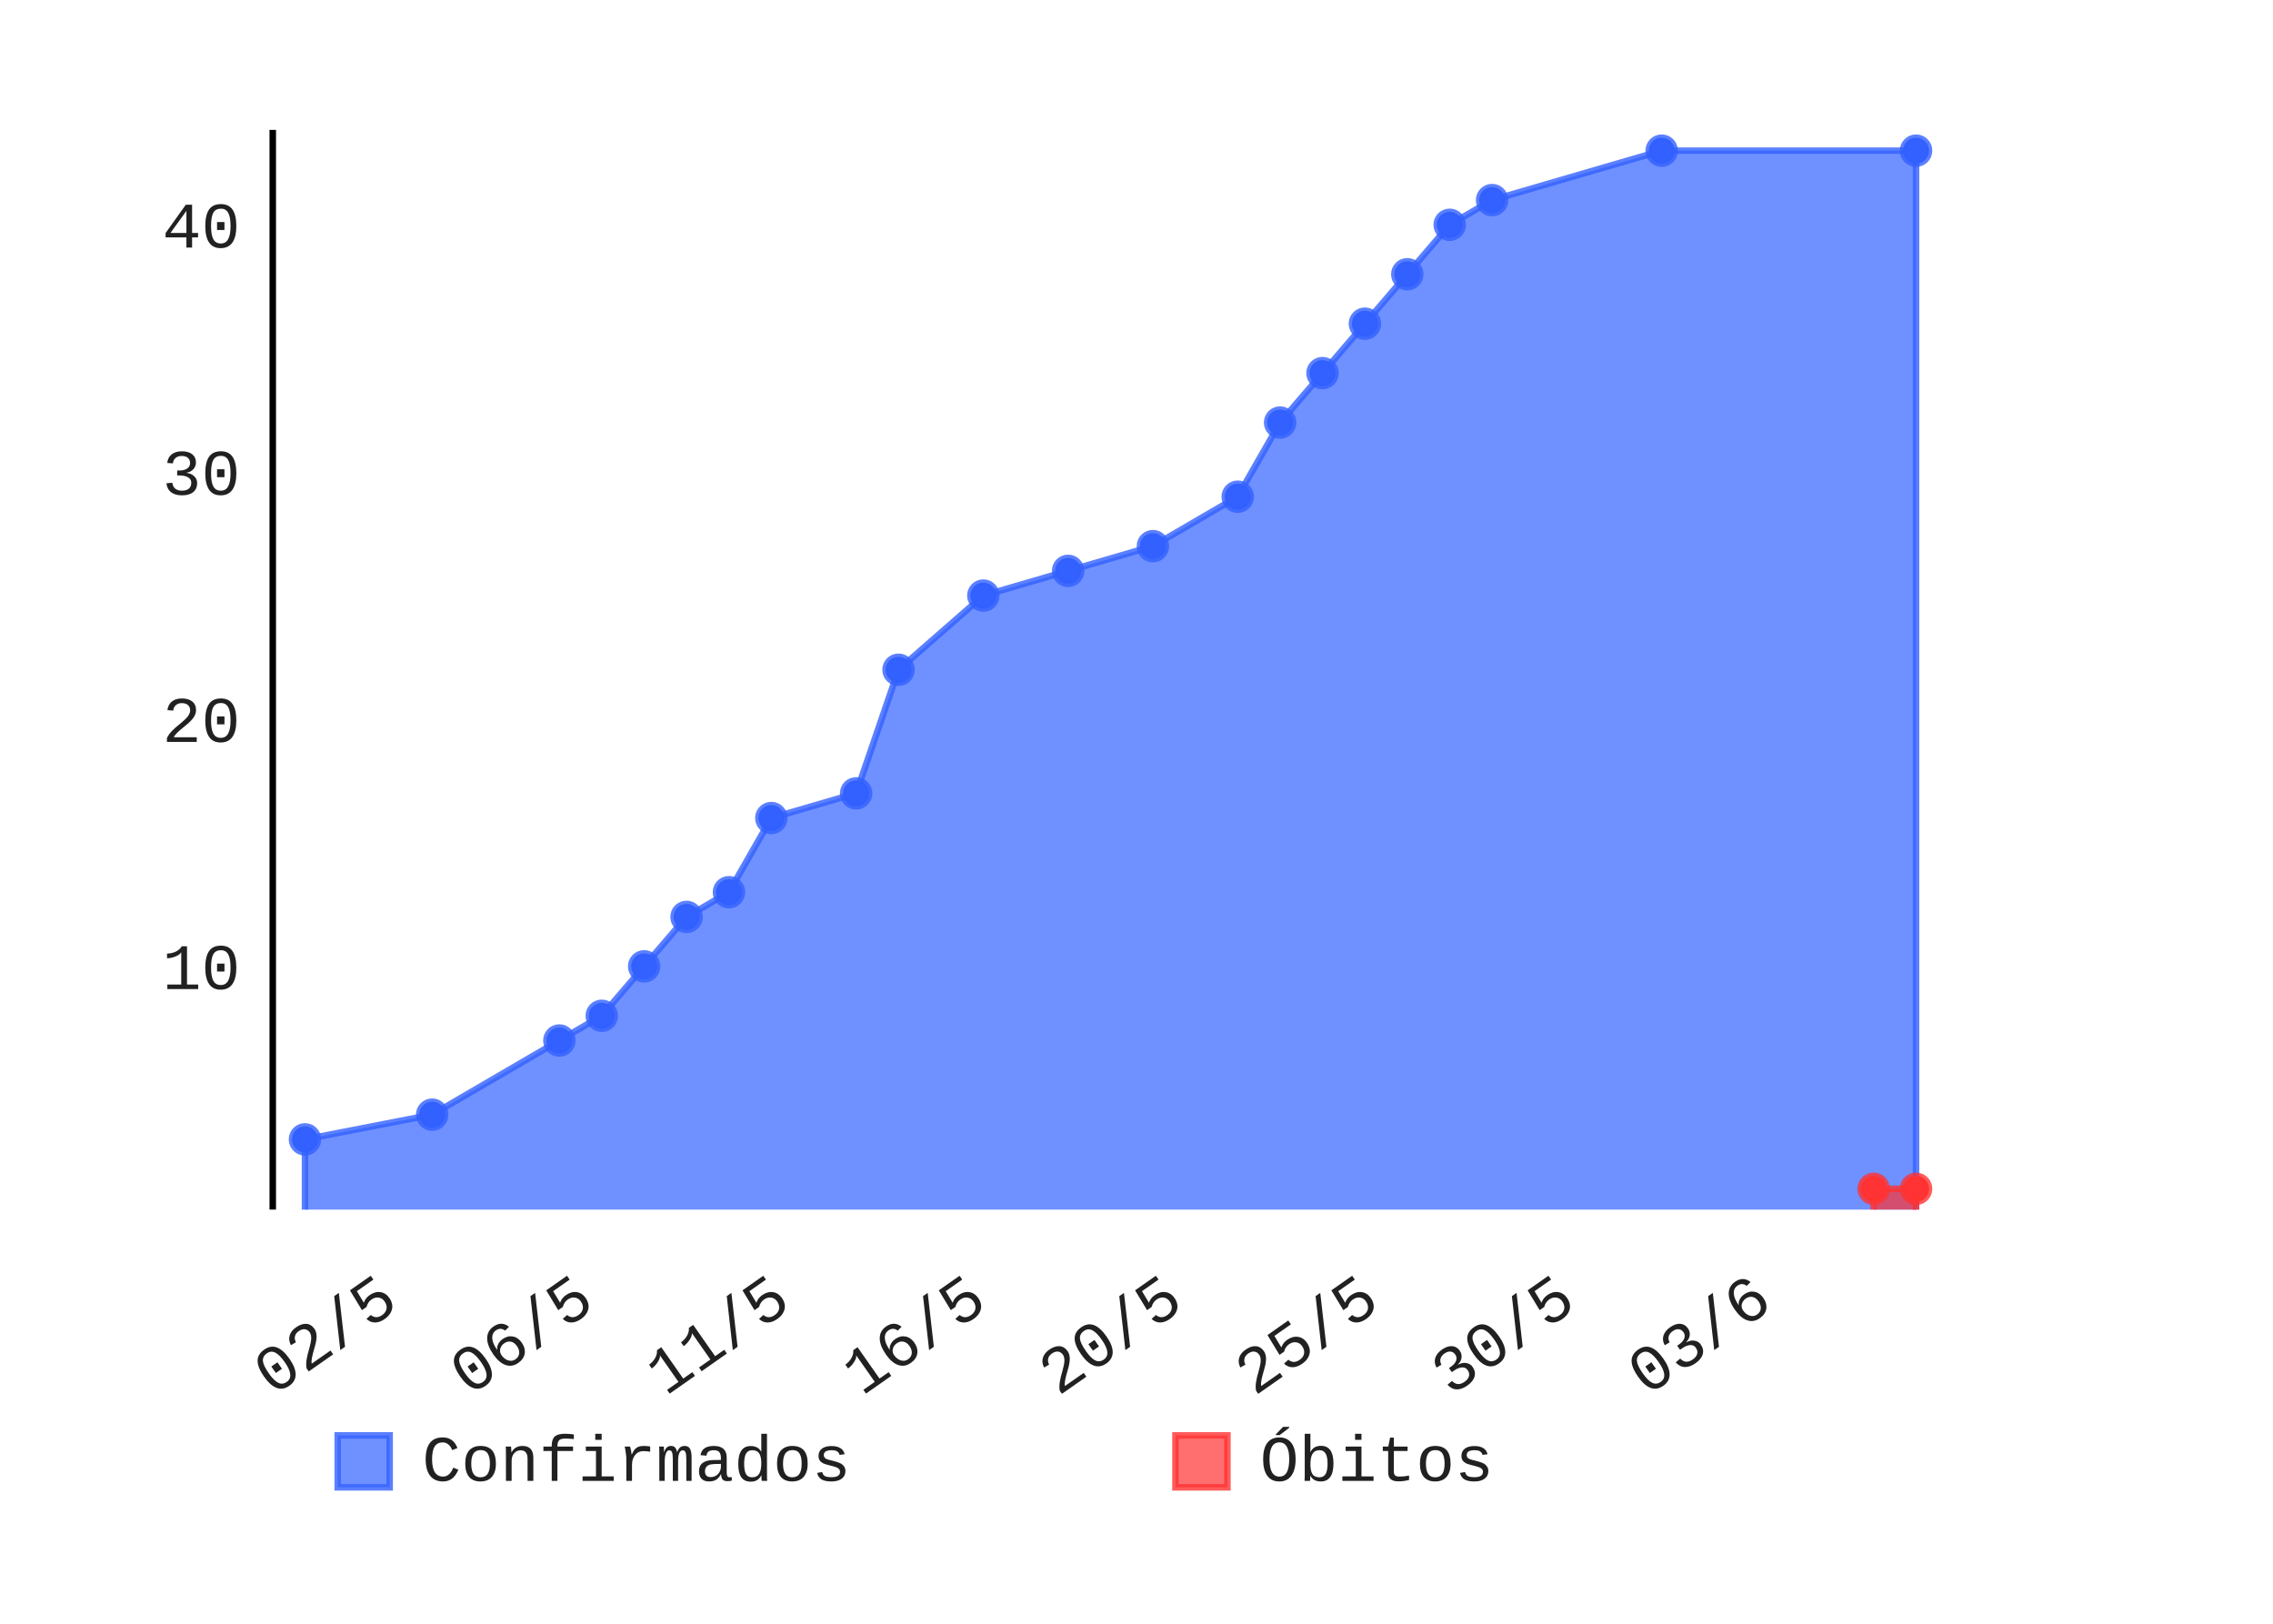
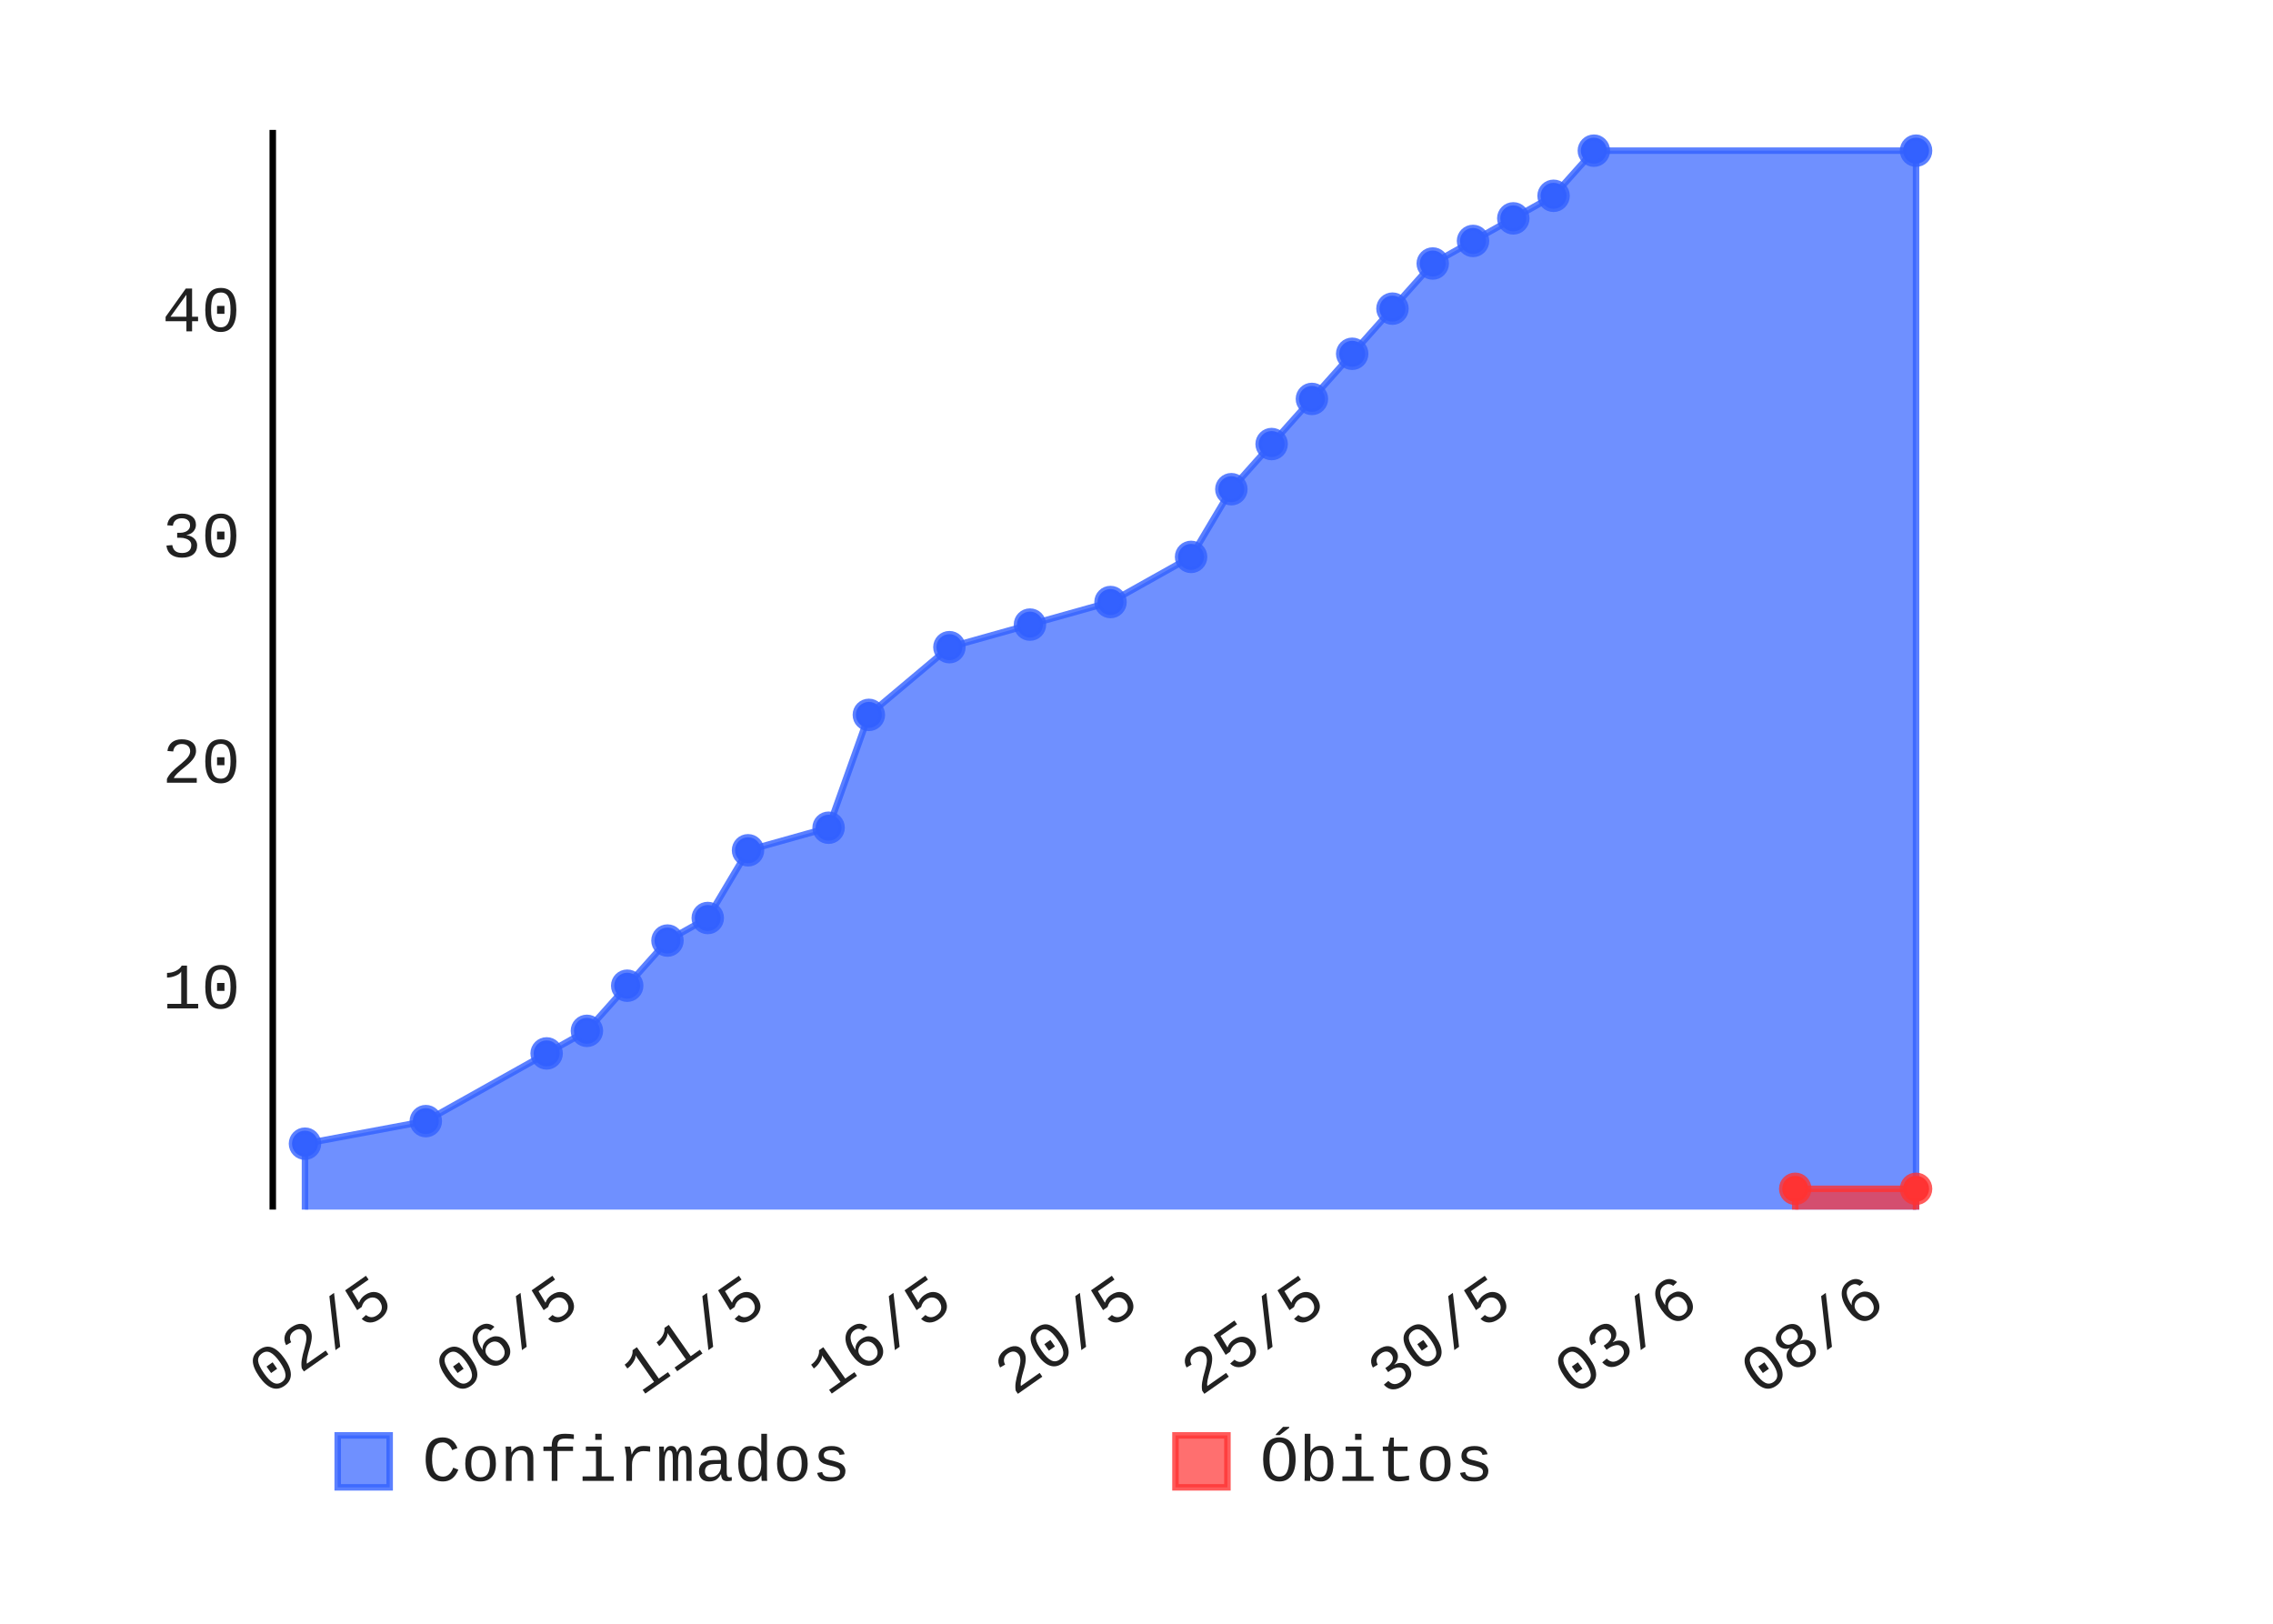
- <svg xmlns="http://www.w3.org/2000/svg" class="pygal-chart" height="250" id="chart-92692ea1-bbf1-4d9a-abba-b8a23879e569" viewBox="0 0 350 250" width="350">
+ <svg xmlns="http://www.w3.org/2000/svg" class="pygal-chart" height="250" id="chart-952b677b-8a96-42db-b4c9-29157ce40fb8" viewBox="0 0 350 250" width="350">
  <defs>
-     <style type="text/css">#chart-92692ea1-bbf1-4d9a-abba-b8a23879e569{-webkit-user-select:none;-webkit-font-smoothing:antialiased;font-family:Consolas,"Liberation Mono",Menlo,Courier,monospace}#chart-92692ea1-bbf1-4d9a-abba-b8a23879e569 .title{font-family:Consolas,"Liberation Mono",Menlo,Courier,monospace;font-size:8px}#chart-92692ea1-bbf1-4d9a-abba-b8a23879e569 .legends .legend text{font-family:Consolas,"Liberation Mono",Menlo,Courier,monospace;font-size:10px}#chart-92692ea1-bbf1-4d9a-abba-b8a23879e569 .axis text{font-family:Consolas,"Liberation Mono",Menlo,Courier,monospace;font-size:10px}#chart-92692ea1-bbf1-4d9a-abba-b8a23879e569 .axis text.major{font-family:Consolas,"Liberation Mono",Menlo,Courier,monospace;font-size:10px}#chart-92692ea1-bbf1-4d9a-abba-b8a23879e569 .text-overlay text.value{font-family:Consolas,"Liberation Mono",Menlo,Courier,monospace;font-size:16px}#chart-92692ea1-bbf1-4d9a-abba-b8a23879e569 .text-overlay text.label{font-family:Consolas,"Liberation Mono",Menlo,Courier,monospace;font-size:10px}#chart-92692ea1-bbf1-4d9a-abba-b8a23879e569 .tooltip{font-family:Consolas,"Liberation Mono",Menlo,Courier,monospace;font-size:12px}#chart-92692ea1-bbf1-4d9a-abba-b8a23879e569 text.no_data{font-family:Consolas,"Liberation Mono",Menlo,Courier,monospace;font-size:64px}
- #chart-92692ea1-bbf1-4d9a-abba-b8a23879e569{background-color:transparent}#chart-92692ea1-bbf1-4d9a-abba-b8a23879e569 path,#chart-92692ea1-bbf1-4d9a-abba-b8a23879e569 line,#chart-92692ea1-bbf1-4d9a-abba-b8a23879e569 rect,#chart-92692ea1-bbf1-4d9a-abba-b8a23879e569 circle{-webkit-transition:150ms;-moz-transition:150ms;transition:150ms}#chart-92692ea1-bbf1-4d9a-abba-b8a23879e569 .graph &gt; .background{fill:transparent}#chart-92692ea1-bbf1-4d9a-abba-b8a23879e569 .plot &gt; .background{fill:rgba(255,255,255,1)}#chart-92692ea1-bbf1-4d9a-abba-b8a23879e569 .graph{fill:rgba(0,0,0,.87)}#chart-92692ea1-bbf1-4d9a-abba-b8a23879e569 text.no_data{fill:rgba(0,0,0,1)}#chart-92692ea1-bbf1-4d9a-abba-b8a23879e569 .title{fill:rgba(0,0,0,1)}#chart-92692ea1-bbf1-4d9a-abba-b8a23879e569 .legends .legend text{fill:rgba(0,0,0,.87)}#chart-92692ea1-bbf1-4d9a-abba-b8a23879e569 .legends .legend:hover text{fill:rgba(0,0,0,1)}#chart-92692ea1-bbf1-4d9a-abba-b8a23879e569 .axis .line{stroke:rgba(0,0,0,1)}#chart-92692ea1-bbf1-4d9a-abba-b8a23879e569 .axis .guide.line{stroke:rgba(0,0,0,.54)}#chart-92692ea1-bbf1-4d9a-abba-b8a23879e569 .axis .major.line{stroke:rgba(0,0,0,.87)}#chart-92692ea1-bbf1-4d9a-abba-b8a23879e569 .axis text.major{fill:rgba(0,0,0,1)}#chart-92692ea1-bbf1-4d9a-abba-b8a23879e569 .axis.y .guides:hover .guide.line,#chart-92692ea1-bbf1-4d9a-abba-b8a23879e569 .line-graph .axis.x .guides:hover .guide.line,#chart-92692ea1-bbf1-4d9a-abba-b8a23879e569 .stackedline-graph .axis.x .guides:hover .guide.line,#chart-92692ea1-bbf1-4d9a-abba-b8a23879e569 .xy-graph .axis.x .guides:hover .guide.line{stroke:rgba(0,0,0,1)}#chart-92692ea1-bbf1-4d9a-abba-b8a23879e569 .axis .guides:hover text{fill:rgba(0,0,0,1)}#chart-92692ea1-bbf1-4d9a-abba-b8a23879e569 .reactive{fill-opacity:.7;stroke-opacity:.8}#chart-92692ea1-bbf1-4d9a-abba-b8a23879e569 .ci{stroke:rgba(0,0,0,.87)}#chart-92692ea1-bbf1-4d9a-abba-b8a23879e569 .reactive.active,#chart-92692ea1-bbf1-4d9a-abba-b8a23879e569 .active .reactive{fill-opacity:.8;stroke-opacity:.9;stroke-width:4}#chart-92692ea1-bbf1-4d9a-abba-b8a23879e569 .ci .reactive.active{stroke-width:1.5}#chart-92692ea1-bbf1-4d9a-abba-b8a23879e569 .series text{fill:rgba(0,0,0,1)}#chart-92692ea1-bbf1-4d9a-abba-b8a23879e569 .tooltip rect{fill:rgba(255,255,255,1);stroke:rgba(0,0,0,1);-webkit-transition:opacity 150ms;-moz-transition:opacity 150ms;transition:opacity 150ms}#chart-92692ea1-bbf1-4d9a-abba-b8a23879e569 .tooltip .label{fill:rgba(0,0,0,.87)}#chart-92692ea1-bbf1-4d9a-abba-b8a23879e569 .tooltip .label{fill:rgba(0,0,0,.87)}#chart-92692ea1-bbf1-4d9a-abba-b8a23879e569 .tooltip .legend{font-size:.8em;fill:rgba(0,0,0,.54)}#chart-92692ea1-bbf1-4d9a-abba-b8a23879e569 .tooltip .x_label{font-size:.6em;fill:rgba(0,0,0,1)}#chart-92692ea1-bbf1-4d9a-abba-b8a23879e569 .tooltip .xlink{font-size:.5em;text-decoration:underline}#chart-92692ea1-bbf1-4d9a-abba-b8a23879e569 .tooltip .value{font-size:1.5em}#chart-92692ea1-bbf1-4d9a-abba-b8a23879e569 .bound{font-size:.5em}#chart-92692ea1-bbf1-4d9a-abba-b8a23879e569 .max-value{font-size:.75em;fill:rgba(0,0,0,.54)}#chart-92692ea1-bbf1-4d9a-abba-b8a23879e569 .map-element{fill:rgba(255,255,255,1);stroke:rgba(0,0,0,.54) !important}#chart-92692ea1-bbf1-4d9a-abba-b8a23879e569 .map-element .reactive{fill-opacity:inherit;stroke-opacity:inherit}#chart-92692ea1-bbf1-4d9a-abba-b8a23879e569 .color-0,#chart-92692ea1-bbf1-4d9a-abba-b8a23879e569 .color-0 a:visited{stroke:#3361FF;fill:#3361FF}#chart-92692ea1-bbf1-4d9a-abba-b8a23879e569 .color-1,#chart-92692ea1-bbf1-4d9a-abba-b8a23879e569 .color-1 a:visited{stroke:#FF3333;fill:#FF3333}#chart-92692ea1-bbf1-4d9a-abba-b8a23879e569 .text-overlay .color-0 text{fill:black}#chart-92692ea1-bbf1-4d9a-abba-b8a23879e569 .text-overlay .color-1 text{fill:black}
- #chart-92692ea1-bbf1-4d9a-abba-b8a23879e569 text.no_data{text-anchor:middle}#chart-92692ea1-bbf1-4d9a-abba-b8a23879e569 .guide.line{fill:none}#chart-92692ea1-bbf1-4d9a-abba-b8a23879e569 .centered{text-anchor:middle}#chart-92692ea1-bbf1-4d9a-abba-b8a23879e569 .title{text-anchor:middle}#chart-92692ea1-bbf1-4d9a-abba-b8a23879e569 .legends .legend text{fill-opacity:1}#chart-92692ea1-bbf1-4d9a-abba-b8a23879e569 .axis.x text{text-anchor:middle}#chart-92692ea1-bbf1-4d9a-abba-b8a23879e569 .axis.x:not(.web) text[transform]{text-anchor:start}#chart-92692ea1-bbf1-4d9a-abba-b8a23879e569 .axis.x:not(.web) text[transform].backwards{text-anchor:end}#chart-92692ea1-bbf1-4d9a-abba-b8a23879e569 .axis.y text{text-anchor:end}#chart-92692ea1-bbf1-4d9a-abba-b8a23879e569 .axis.y text[transform].backwards{text-anchor:start}#chart-92692ea1-bbf1-4d9a-abba-b8a23879e569 .axis.y2 text{text-anchor:start}#chart-92692ea1-bbf1-4d9a-abba-b8a23879e569 .axis.y2 text[transform].backwards{text-anchor:end}#chart-92692ea1-bbf1-4d9a-abba-b8a23879e569 .axis .guide.line{stroke-dasharray:4,4}#chart-92692ea1-bbf1-4d9a-abba-b8a23879e569 .axis .major.guide.line{stroke-dasharray:6,6}#chart-92692ea1-bbf1-4d9a-abba-b8a23879e569 .horizontal .axis.y .guide.line,#chart-92692ea1-bbf1-4d9a-abba-b8a23879e569 .horizontal .axis.y2 .guide.line,#chart-92692ea1-bbf1-4d9a-abba-b8a23879e569 .vertical .axis.x .guide.line{opacity:0}#chart-92692ea1-bbf1-4d9a-abba-b8a23879e569 .horizontal .axis.always_show .guide.line,#chart-92692ea1-bbf1-4d9a-abba-b8a23879e569 .vertical .axis.always_show .guide.line{opacity:1 !important}#chart-92692ea1-bbf1-4d9a-abba-b8a23879e569 .axis.y .guides:hover .guide.line,#chart-92692ea1-bbf1-4d9a-abba-b8a23879e569 .axis.y2 .guides:hover .guide.line,#chart-92692ea1-bbf1-4d9a-abba-b8a23879e569 .axis.x .guides:hover .guide.line{opacity:1}#chart-92692ea1-bbf1-4d9a-abba-b8a23879e569 .axis .guides:hover text{opacity:1}#chart-92692ea1-bbf1-4d9a-abba-b8a23879e569 .nofill{fill:none}#chart-92692ea1-bbf1-4d9a-abba-b8a23879e569 .subtle-fill{fill-opacity:.2}#chart-92692ea1-bbf1-4d9a-abba-b8a23879e569 .dot{stroke-width:1px;fill-opacity:1}#chart-92692ea1-bbf1-4d9a-abba-b8a23879e569 .dot.active{stroke-width:5px}#chart-92692ea1-bbf1-4d9a-abba-b8a23879e569 .dot.negative{fill:transparent}#chart-92692ea1-bbf1-4d9a-abba-b8a23879e569 text,#chart-92692ea1-bbf1-4d9a-abba-b8a23879e569 tspan{stroke:none !important}#chart-92692ea1-bbf1-4d9a-abba-b8a23879e569 .series text.active{opacity:1}#chart-92692ea1-bbf1-4d9a-abba-b8a23879e569 .tooltip rect{fill-opacity:.95;stroke-width:.5}#chart-92692ea1-bbf1-4d9a-abba-b8a23879e569 .tooltip text{fill-opacity:1}#chart-92692ea1-bbf1-4d9a-abba-b8a23879e569 .showable{visibility:hidden}#chart-92692ea1-bbf1-4d9a-abba-b8a23879e569 .showable.shown{visibility:visible}#chart-92692ea1-bbf1-4d9a-abba-b8a23879e569 .gauge-background{fill:rgba(229,229,229,1);stroke:none}#chart-92692ea1-bbf1-4d9a-abba-b8a23879e569 .bg-lines{stroke:transparent;stroke-width:2px}</style>
+     <style type="text/css">#chart-952b677b-8a96-42db-b4c9-29157ce40fb8{-webkit-user-select:none;-webkit-font-smoothing:antialiased;font-family:Consolas,"Liberation Mono",Menlo,Courier,monospace}#chart-952b677b-8a96-42db-b4c9-29157ce40fb8 .title{font-family:Consolas,"Liberation Mono",Menlo,Courier,monospace;font-size:8px}#chart-952b677b-8a96-42db-b4c9-29157ce40fb8 .legends .legend text{font-family:Consolas,"Liberation Mono",Menlo,Courier,monospace;font-size:10px}#chart-952b677b-8a96-42db-b4c9-29157ce40fb8 .axis text{font-family:Consolas,"Liberation Mono",Menlo,Courier,monospace;font-size:10px}#chart-952b677b-8a96-42db-b4c9-29157ce40fb8 .axis text.major{font-family:Consolas,"Liberation Mono",Menlo,Courier,monospace;font-size:10px}#chart-952b677b-8a96-42db-b4c9-29157ce40fb8 .text-overlay text.value{font-family:Consolas,"Liberation Mono",Menlo,Courier,monospace;font-size:16px}#chart-952b677b-8a96-42db-b4c9-29157ce40fb8 .text-overlay text.label{font-family:Consolas,"Liberation Mono",Menlo,Courier,monospace;font-size:10px}#chart-952b677b-8a96-42db-b4c9-29157ce40fb8 .tooltip{font-family:Consolas,"Liberation Mono",Menlo,Courier,monospace;font-size:12px}#chart-952b677b-8a96-42db-b4c9-29157ce40fb8 text.no_data{font-family:Consolas,"Liberation Mono",Menlo,Courier,monospace;font-size:64px}
+ #chart-952b677b-8a96-42db-b4c9-29157ce40fb8{background-color:transparent}#chart-952b677b-8a96-42db-b4c9-29157ce40fb8 path,#chart-952b677b-8a96-42db-b4c9-29157ce40fb8 line,#chart-952b677b-8a96-42db-b4c9-29157ce40fb8 rect,#chart-952b677b-8a96-42db-b4c9-29157ce40fb8 circle{-webkit-transition:150ms;-moz-transition:150ms;transition:150ms}#chart-952b677b-8a96-42db-b4c9-29157ce40fb8 .graph &gt; .background{fill:transparent}#chart-952b677b-8a96-42db-b4c9-29157ce40fb8 .plot &gt; .background{fill:rgba(255,255,255,1)}#chart-952b677b-8a96-42db-b4c9-29157ce40fb8 .graph{fill:rgba(0,0,0,.87)}#chart-952b677b-8a96-42db-b4c9-29157ce40fb8 text.no_data{fill:rgba(0,0,0,1)}#chart-952b677b-8a96-42db-b4c9-29157ce40fb8 .title{fill:rgba(0,0,0,1)}#chart-952b677b-8a96-42db-b4c9-29157ce40fb8 .legends .legend text{fill:rgba(0,0,0,.87)}#chart-952b677b-8a96-42db-b4c9-29157ce40fb8 .legends .legend:hover text{fill:rgba(0,0,0,1)}#chart-952b677b-8a96-42db-b4c9-29157ce40fb8 .axis .line{stroke:rgba(0,0,0,1)}#chart-952b677b-8a96-42db-b4c9-29157ce40fb8 .axis .guide.line{stroke:rgba(0,0,0,.54)}#chart-952b677b-8a96-42db-b4c9-29157ce40fb8 .axis .major.line{stroke:rgba(0,0,0,.87)}#chart-952b677b-8a96-42db-b4c9-29157ce40fb8 .axis text.major{fill:rgba(0,0,0,1)}#chart-952b677b-8a96-42db-b4c9-29157ce40fb8 .axis.y .guides:hover .guide.line,#chart-952b677b-8a96-42db-b4c9-29157ce40fb8 .line-graph .axis.x .guides:hover .guide.line,#chart-952b677b-8a96-42db-b4c9-29157ce40fb8 .stackedline-graph .axis.x .guides:hover .guide.line,#chart-952b677b-8a96-42db-b4c9-29157ce40fb8 .xy-graph .axis.x .guides:hover .guide.line{stroke:rgba(0,0,0,1)}#chart-952b677b-8a96-42db-b4c9-29157ce40fb8 .axis .guides:hover text{fill:rgba(0,0,0,1)}#chart-952b677b-8a96-42db-b4c9-29157ce40fb8 .reactive{fill-opacity:.7;stroke-opacity:.8}#chart-952b677b-8a96-42db-b4c9-29157ce40fb8 .ci{stroke:rgba(0,0,0,.87)}#chart-952b677b-8a96-42db-b4c9-29157ce40fb8 .reactive.active,#chart-952b677b-8a96-42db-b4c9-29157ce40fb8 .active .reactive{fill-opacity:.8;stroke-opacity:.9;stroke-width:4}#chart-952b677b-8a96-42db-b4c9-29157ce40fb8 .ci .reactive.active{stroke-width:1.5}#chart-952b677b-8a96-42db-b4c9-29157ce40fb8 .series text{fill:rgba(0,0,0,1)}#chart-952b677b-8a96-42db-b4c9-29157ce40fb8 .tooltip rect{fill:rgba(255,255,255,1);stroke:rgba(0,0,0,1);-webkit-transition:opacity 150ms;-moz-transition:opacity 150ms;transition:opacity 150ms}#chart-952b677b-8a96-42db-b4c9-29157ce40fb8 .tooltip .label{fill:rgba(0,0,0,.87)}#chart-952b677b-8a96-42db-b4c9-29157ce40fb8 .tooltip .label{fill:rgba(0,0,0,.87)}#chart-952b677b-8a96-42db-b4c9-29157ce40fb8 .tooltip .legend{font-size:.8em;fill:rgba(0,0,0,.54)}#chart-952b677b-8a96-42db-b4c9-29157ce40fb8 .tooltip .x_label{font-size:.6em;fill:rgba(0,0,0,1)}#chart-952b677b-8a96-42db-b4c9-29157ce40fb8 .tooltip .xlink{font-size:.5em;text-decoration:underline}#chart-952b677b-8a96-42db-b4c9-29157ce40fb8 .tooltip .value{font-size:1.5em}#chart-952b677b-8a96-42db-b4c9-29157ce40fb8 .bound{font-size:.5em}#chart-952b677b-8a96-42db-b4c9-29157ce40fb8 .max-value{font-size:.75em;fill:rgba(0,0,0,.54)}#chart-952b677b-8a96-42db-b4c9-29157ce40fb8 .map-element{fill:rgba(255,255,255,1);stroke:rgba(0,0,0,.54) !important}#chart-952b677b-8a96-42db-b4c9-29157ce40fb8 .map-element .reactive{fill-opacity:inherit;stroke-opacity:inherit}#chart-952b677b-8a96-42db-b4c9-29157ce40fb8 .color-0,#chart-952b677b-8a96-42db-b4c9-29157ce40fb8 .color-0 a:visited{stroke:#3361FF;fill:#3361FF}#chart-952b677b-8a96-42db-b4c9-29157ce40fb8 .color-1,#chart-952b677b-8a96-42db-b4c9-29157ce40fb8 .color-1 a:visited{stroke:#FF3333;fill:#FF3333}#chart-952b677b-8a96-42db-b4c9-29157ce40fb8 .text-overlay .color-0 text{fill:black}#chart-952b677b-8a96-42db-b4c9-29157ce40fb8 .text-overlay .color-1 text{fill:black}
+ #chart-952b677b-8a96-42db-b4c9-29157ce40fb8 text.no_data{text-anchor:middle}#chart-952b677b-8a96-42db-b4c9-29157ce40fb8 .guide.line{fill:none}#chart-952b677b-8a96-42db-b4c9-29157ce40fb8 .centered{text-anchor:middle}#chart-952b677b-8a96-42db-b4c9-29157ce40fb8 .title{text-anchor:middle}#chart-952b677b-8a96-42db-b4c9-29157ce40fb8 .legends .legend text{fill-opacity:1}#chart-952b677b-8a96-42db-b4c9-29157ce40fb8 .axis.x text{text-anchor:middle}#chart-952b677b-8a96-42db-b4c9-29157ce40fb8 .axis.x:not(.web) text[transform]{text-anchor:start}#chart-952b677b-8a96-42db-b4c9-29157ce40fb8 .axis.x:not(.web) text[transform].backwards{text-anchor:end}#chart-952b677b-8a96-42db-b4c9-29157ce40fb8 .axis.y text{text-anchor:end}#chart-952b677b-8a96-42db-b4c9-29157ce40fb8 .axis.y text[transform].backwards{text-anchor:start}#chart-952b677b-8a96-42db-b4c9-29157ce40fb8 .axis.y2 text{text-anchor:start}#chart-952b677b-8a96-42db-b4c9-29157ce40fb8 .axis.y2 text[transform].backwards{text-anchor:end}#chart-952b677b-8a96-42db-b4c9-29157ce40fb8 .axis .guide.line{stroke-dasharray:4,4}#chart-952b677b-8a96-42db-b4c9-29157ce40fb8 .axis .major.guide.line{stroke-dasharray:6,6}#chart-952b677b-8a96-42db-b4c9-29157ce40fb8 .horizontal .axis.y .guide.line,#chart-952b677b-8a96-42db-b4c9-29157ce40fb8 .horizontal .axis.y2 .guide.line,#chart-952b677b-8a96-42db-b4c9-29157ce40fb8 .vertical .axis.x .guide.line{opacity:0}#chart-952b677b-8a96-42db-b4c9-29157ce40fb8 .horizontal .axis.always_show .guide.line,#chart-952b677b-8a96-42db-b4c9-29157ce40fb8 .vertical .axis.always_show .guide.line{opacity:1 !important}#chart-952b677b-8a96-42db-b4c9-29157ce40fb8 .axis.y .guides:hover .guide.line,#chart-952b677b-8a96-42db-b4c9-29157ce40fb8 .axis.y2 .guides:hover .guide.line,#chart-952b677b-8a96-42db-b4c9-29157ce40fb8 .axis.x .guides:hover .guide.line{opacity:1}#chart-952b677b-8a96-42db-b4c9-29157ce40fb8 .axis .guides:hover text{opacity:1}#chart-952b677b-8a96-42db-b4c9-29157ce40fb8 .nofill{fill:none}#chart-952b677b-8a96-42db-b4c9-29157ce40fb8 .subtle-fill{fill-opacity:.2}#chart-952b677b-8a96-42db-b4c9-29157ce40fb8 .dot{stroke-width:1px;fill-opacity:1}#chart-952b677b-8a96-42db-b4c9-29157ce40fb8 .dot.active{stroke-width:5px}#chart-952b677b-8a96-42db-b4c9-29157ce40fb8 .dot.negative{fill:transparent}#chart-952b677b-8a96-42db-b4c9-29157ce40fb8 text,#chart-952b677b-8a96-42db-b4c9-29157ce40fb8 tspan{stroke:none !important}#chart-952b677b-8a96-42db-b4c9-29157ce40fb8 .series text.active{opacity:1}#chart-952b677b-8a96-42db-b4c9-29157ce40fb8 .tooltip rect{fill-opacity:.95;stroke-width:.5}#chart-952b677b-8a96-42db-b4c9-29157ce40fb8 .tooltip text{fill-opacity:1}#chart-952b677b-8a96-42db-b4c9-29157ce40fb8 .showable{visibility:hidden}#chart-952b677b-8a96-42db-b4c9-29157ce40fb8 .showable.shown{visibility:visible}#chart-952b677b-8a96-42db-b4c9-29157ce40fb8 .gauge-background{fill:rgba(229,229,229,1);stroke:none}#chart-952b677b-8a96-42db-b4c9-29157ce40fb8 .bg-lines{stroke:transparent;stroke-width:2px}</style>
  </defs>
  <g class="graph datetimeline-graph vertical">
    <rect class="background" height="250" width="350" x="0" y="0" />
    <g class="plot" transform="translate(42, 20)">
      <rect class="background" height="166.234" width="258.0" x="0" y="0" />
      <g class="axis y">
        <g class="guides">
-           <text class="" x="-5" y="132.286">10</text>
+           <text class="" x="-5" y="135.264">10</text>
        </g>
        <g class="guides">
-           <text class="" x="-5" y="94.229">20</text>
+           <text class="" x="-5" y="100.516">20</text>
        </g>
        <g class="guides">
-           <text class="" x="-5" y="56.171">30</text>
+           <text class="" x="-5" y="65.768">30</text>
        </g>
        <g class="guides">
-           <text class="" x="-5" y="18.114">40</text>
+           <text class="" x="-5" y="31.02">40</text>
        </g>
      </g>
      <g class="axis x">
        <path class="line" d="M0 0 v166.234" />
        <g class="guides">
-           <path class="guide line" d="M19.711 0 v166.234" />
-           <text class="backwards" transform="rotate(325 19.71075 181.2342)" x="19.711" y="181.234">02/5</text>
+           <path class="guide line" d="M18.973 0 v166.234" />
+           <text class="backwards" transform="rotate(325 18.97329 181.2342)" x="18.973" y="181.234">02/5</text>
        </g>
        <g class="guides">
-           <path class="guide line" d="M49.935 0 v166.234" />
-           <text class="backwards" transform="rotate(325 49.93455 181.2342)" x="49.935" y="181.234">06/5</text>
+           <path class="guide line" d="M47.686 0 v166.234" />
+           <text class="backwards" transform="rotate(325 47.6859 181.2342)" x="47.686" y="181.234">06/5</text>
        </g>
        <g class="guides">
-           <path class="guide line" d="M80.158 0 v166.234" />
-           <text class="backwards" transform="rotate(325 80.15834 181.2342)" x="80.158" y="181.234">11/5</text>
+           <path class="guide line" d="M76.399 0 v166.234" />
+           <text class="backwards" transform="rotate(325 76.3985 181.2342)" x="76.399" y="181.234">11/5</text>
        </g>
        <g class="guides">
-           <path class="guide line" d="M110.382 0 v166.234" />
-           <text class="backwards" transform="rotate(325 110.3821 181.2342)" x="110.382" y="181.234">16/5</text>
+           <path class="guide line" d="M105.111 0 v166.234" />
+           <text class="backwards" transform="rotate(325 105.1111 181.2342)" x="105.111" y="181.234">16/5</text>
        </g>
        <g class="guides">
-           <path class="guide line" d="M140.606 0 v166.234" />
-           <text class="backwards" transform="rotate(325 140.6059 181.2342)" x="140.606" y="181.234">20/5</text>
+           <path class="guide line" d="M133.824 0 v166.234" />
+           <text class="backwards" transform="rotate(325 133.8237 181.2342)" x="133.824" y="181.234">20/5</text>
        </g>
        <g class="guides">
-           <path class="guide line" d="M170.83 0 v166.234" />
-           <text class="backwards" transform="rotate(325 170.8297 181.2342)" x="170.83" y="181.234">25/5</text>
+           <path class="guide line" d="M162.536 0 v166.234" />
+           <text class="backwards" transform="rotate(325 162.5363 181.2342)" x="162.536" y="181.234">25/5</text>
        </g>
        <g class="guides">
-           <path class="guide line" d="M201.054 0 v166.234" />
-           <text class="backwards" transform="rotate(325 201.0535 181.2342)" x="201.054" y="181.234">30/5</text>
+           <path class="guide line" d="M191.249 0 v166.234" />
+           <text class="backwards" transform="rotate(325 191.2489 181.2342)" x="191.249" y="181.234">30/5</text>
        </g>
        <g class="guides">
-           <path class="guide line" d="M231.277 0 v166.234" />
-           <text class="backwards" transform="rotate(325 231.2773 181.2342)" x="231.277" y="181.234">03/6</text>
+           <path class="guide line" d="M219.962 0 v166.234" />
+           <text class="backwards" transform="rotate(325 219.9615 181.2342)" x="219.962" y="181.234">03/6</text>
+         </g>
+         <g class="guides">
+           <path class="guide line" d="M248.674 0 v166.234" />
+           <text class="backwards" transform="rotate(325 248.6741 181.2342)" x="248.674" y="181.234">08/6</text>
        </g>
      </g>
      <g class="series serie-0 color-0">
-         <path class="line reactive" d="M4.962 166.234 L4.962 155.426 24.547 151.62 44.132 140.203 50.66 136.397 57.188 128.786 63.717 121.174 70.245 117.369 76.773 105.951 89.83 102.146 96.358 83.117 109.415 71.7 122.472 67.894 135.528 64.088 148.585 56.477 155.113 45.06 161.642 37.448 168.17 29.837 174.698 22.225 181.227 14.614 187.755 10.808 213.868 3.197 253.038 3.197 253.038 166.234" />
+         <path class="line reactive" d="M4.962 166.234 L4.962 156.088 23.567 152.613 42.173 142.189 48.375 138.714 54.577 131.764 60.779 124.815 66.981 121.34 73.183 110.915 85.587 107.441 91.788 90.067 104.192 79.642 116.596 76.167 129 72.693 141.404 65.743 147.606 55.319 153.808 48.369 160.01 41.42 166.212 34.47 172.413 27.52 178.615 20.571 184.817 17.096 191.019 13.621 197.221 10.146 203.423 3.197 253.038 3.197 253.038 166.234" />
      </g>
      <g class="series serie-1 color-1">
-         <path class="line reactive" d="M246.51 166.234 L246.51 163.037 253.038 163.037 253.038 166.234" />
+         <path class="line reactive" d="M234.433 166.234 L234.433 163.037 253.038 163.037 253.038 166.234" />
      </g>
    </g>
    <g class="titles" />
    <g class="plot overlay" transform="translate(42, 20)">
      <g class="series serie-0 color-0">
        <g class="dots">
-           <circle class="dot reactive tooltip-trigger" cx="4.962" cy="155.426" r="2" />
+           <circle class="dot reactive tooltip-trigger" cx="4.962" cy="156.088" r="2" />
        </g>
        <g class="dots">
-           <circle class="dot reactive tooltip-trigger" cx="24.547" cy="151.62" r="2" />
+           <circle class="dot reactive tooltip-trigger" cx="23.567" cy="152.613" r="2" />
        </g>
        <g class="dots">
-           <circle class="dot reactive tooltip-trigger" cx="44.132" cy="140.203" r="2" />
+           <circle class="dot reactive tooltip-trigger" cx="42.173" cy="142.189" r="2" />
        </g>
        <g class="dots">
-           <circle class="dot reactive tooltip-trigger" cx="50.66" cy="136.397" r="2" />
+           <circle class="dot reactive tooltip-trigger" cx="48.375" cy="138.714" r="2" />
        </g>
        <g class="dots">
-           <circle class="dot reactive tooltip-trigger" cx="57.188" cy="128.786" r="2" />
+           <circle class="dot reactive tooltip-trigger" cx="54.577" cy="131.764" r="2" />
        </g>
        <g class="dots">
-           <circle class="dot reactive tooltip-trigger" cx="63.717" cy="121.174" r="2" />
+           <circle class="dot reactive tooltip-trigger" cx="60.779" cy="124.815" r="2" />
        </g>
        <g class="dots">
-           <circle class="dot reactive tooltip-trigger" cx="70.245" cy="117.369" r="2" />
+           <circle class="dot reactive tooltip-trigger" cx="66.981" cy="121.34" r="2" />
        </g>
        <g class="dots">
-           <circle class="dot reactive tooltip-trigger" cx="76.773" cy="105.951" r="2" />
+           <circle class="dot reactive tooltip-trigger" cx="73.183" cy="110.915" r="2" />
        </g>
        <g class="dots">
-           <circle class="dot reactive tooltip-trigger" cx="89.83" cy="102.146" r="2" />
+           <circle class="dot reactive tooltip-trigger" cx="85.587" cy="107.441" r="2" />
        </g>
        <g class="dots">
-           <circle class="dot reactive tooltip-trigger" cx="96.358" cy="83.117" r="2" />
+           <circle class="dot reactive tooltip-trigger" cx="91.788" cy="90.067" r="2" />
        </g>
        <g class="dots">
-           <circle class="dot reactive tooltip-trigger" cx="109.415" cy="71.7" r="2" />
+           <circle class="dot reactive tooltip-trigger" cx="104.192" cy="79.642" r="2" />
        </g>
        <g class="dots">
-           <circle class="dot reactive tooltip-trigger" cx="122.472" cy="67.894" r="2" />
+           <circle class="dot reactive tooltip-trigger" cx="116.596" cy="76.167" r="2" />
        </g>
        <g class="dots">
-           <circle class="dot reactive tooltip-trigger" cx="135.528" cy="64.088" r="2" />
+           <circle class="dot reactive tooltip-trigger" cx="129.0" cy="72.693" r="2" />
        </g>
        <g class="dots">
-           <circle class="dot reactive tooltip-trigger" cx="148.585" cy="56.477" r="2" />
+           <circle class="dot reactive tooltip-trigger" cx="141.404" cy="65.743" r="2" />
        </g>
        <g class="dots">
-           <circle class="dot reactive tooltip-trigger" cx="155.113" cy="45.06" r="2" />
+           <circle class="dot reactive tooltip-trigger" cx="147.606" cy="55.319" r="2" />
        </g>
        <g class="dots">
-           <circle class="dot reactive tooltip-trigger" cx="161.642" cy="37.448" r="2" />
+           <circle class="dot reactive tooltip-trigger" cx="153.808" cy="48.369" r="2" />
        </g>
        <g class="dots">
-           <circle class="dot reactive tooltip-trigger" cx="168.17" cy="29.837" r="2" />
+           <circle class="dot reactive tooltip-trigger" cx="160.01" cy="41.42" r="2" />
        </g>
        <g class="dots">
-           <circle class="dot reactive tooltip-trigger" cx="174.698" cy="22.225" r="2" />
+           <circle class="dot reactive tooltip-trigger" cx="166.212" cy="34.47" r="2" />
        </g>
        <g class="dots">
-           <circle class="dot reactive tooltip-trigger" cx="181.227" cy="14.614" r="2" />
+           <circle class="dot reactive tooltip-trigger" cx="172.413" cy="27.52" r="2" />
        </g>
        <g class="dots">
-           <circle class="dot reactive tooltip-trigger" cx="187.755" cy="10.808" r="2" />
+           <circle class="dot reactive tooltip-trigger" cx="178.615" cy="20.571" r="2" />
        </g>
        <g class="dots">
-           <circle class="dot reactive tooltip-trigger" cx="213.868" cy="3.197" r="2" />
+           <circle class="dot reactive tooltip-trigger" cx="184.817" cy="17.096" r="2" />
+         </g>
+         <g class="dots">
+           <circle class="dot reactive tooltip-trigger" cx="191.019" cy="13.621" r="2" />
+         </g>
+         <g class="dots">
+           <circle class="dot reactive tooltip-trigger" cx="197.221" cy="10.146" r="2" />
+         </g>
+         <g class="dots">
+           <circle class="dot reactive tooltip-trigger" cx="203.423" cy="3.197" r="2" />
        </g>
        <g class="dots">
          <circle class="dot reactive tooltip-trigger" cx="253.038" cy="3.197" r="2" />
        </g>
      </g>
      <g class="series serie-1 color-1">
        <g class="dots">
-           <circle class="dot reactive tooltip-trigger" cx="246.51" cy="163.037" r="2" />
+           <circle class="dot reactive tooltip-trigger" cx="234.433" cy="163.037" r="2" />
        </g>
        <g class="dots">
          <circle class="dot reactive tooltip-trigger" cx="253.038" cy="163.037" r="2" />
        </g>
      </g>
    </g>
    <g class="plot text-overlay" transform="translate(42, 20)">
      <g class="series serie-0 color-0" />
      <g class="series serie-1 color-1" />
    </g>
    <g class="plot tooltip-overlay" transform="translate(42, 20)">
      <g class="tooltip" style="opacity: 0" transform="translate(0 0)">
        <rect class="tooltip-box" height="0" rx="10" ry="10" width="0" />
        <g class="text" />
      </g>
    </g>
    <g class="legends" transform="translate(52, 220)">
      <g class="legend reactive activate-serie" id="activate-serie-0">
        <rect class="color-0 reactive" height="8" width="8" x="0.0" y="1.0" />
        <text x="13.0" y="8.0">Confirmados</text>
      </g>
      <g class="legend reactive activate-serie" id="activate-serie-1">
        <rect class="color-1 reactive" height="8" width="8" x="129.0" y="1.0" />
        <text x="142.0" y="8.0">Óbitos</text>
      </g>
    </g>
  </g>
</svg>
